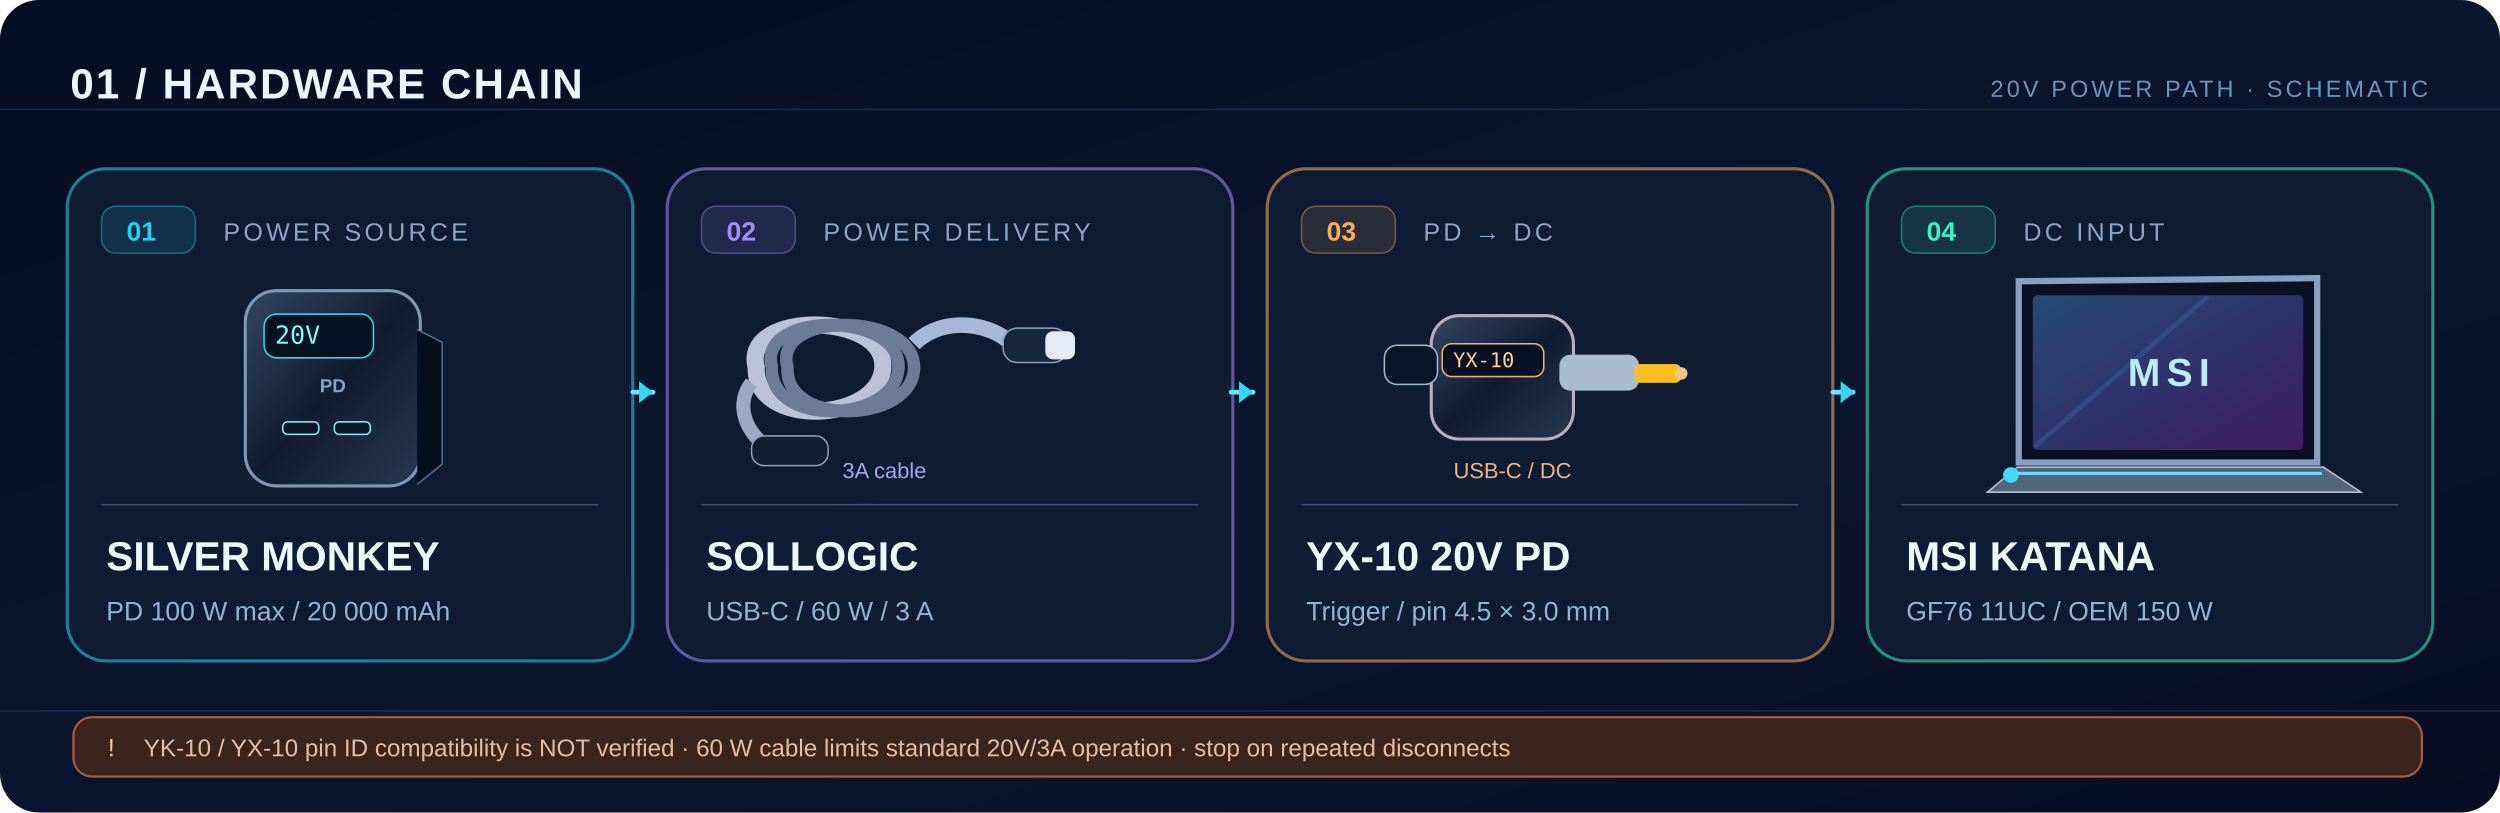
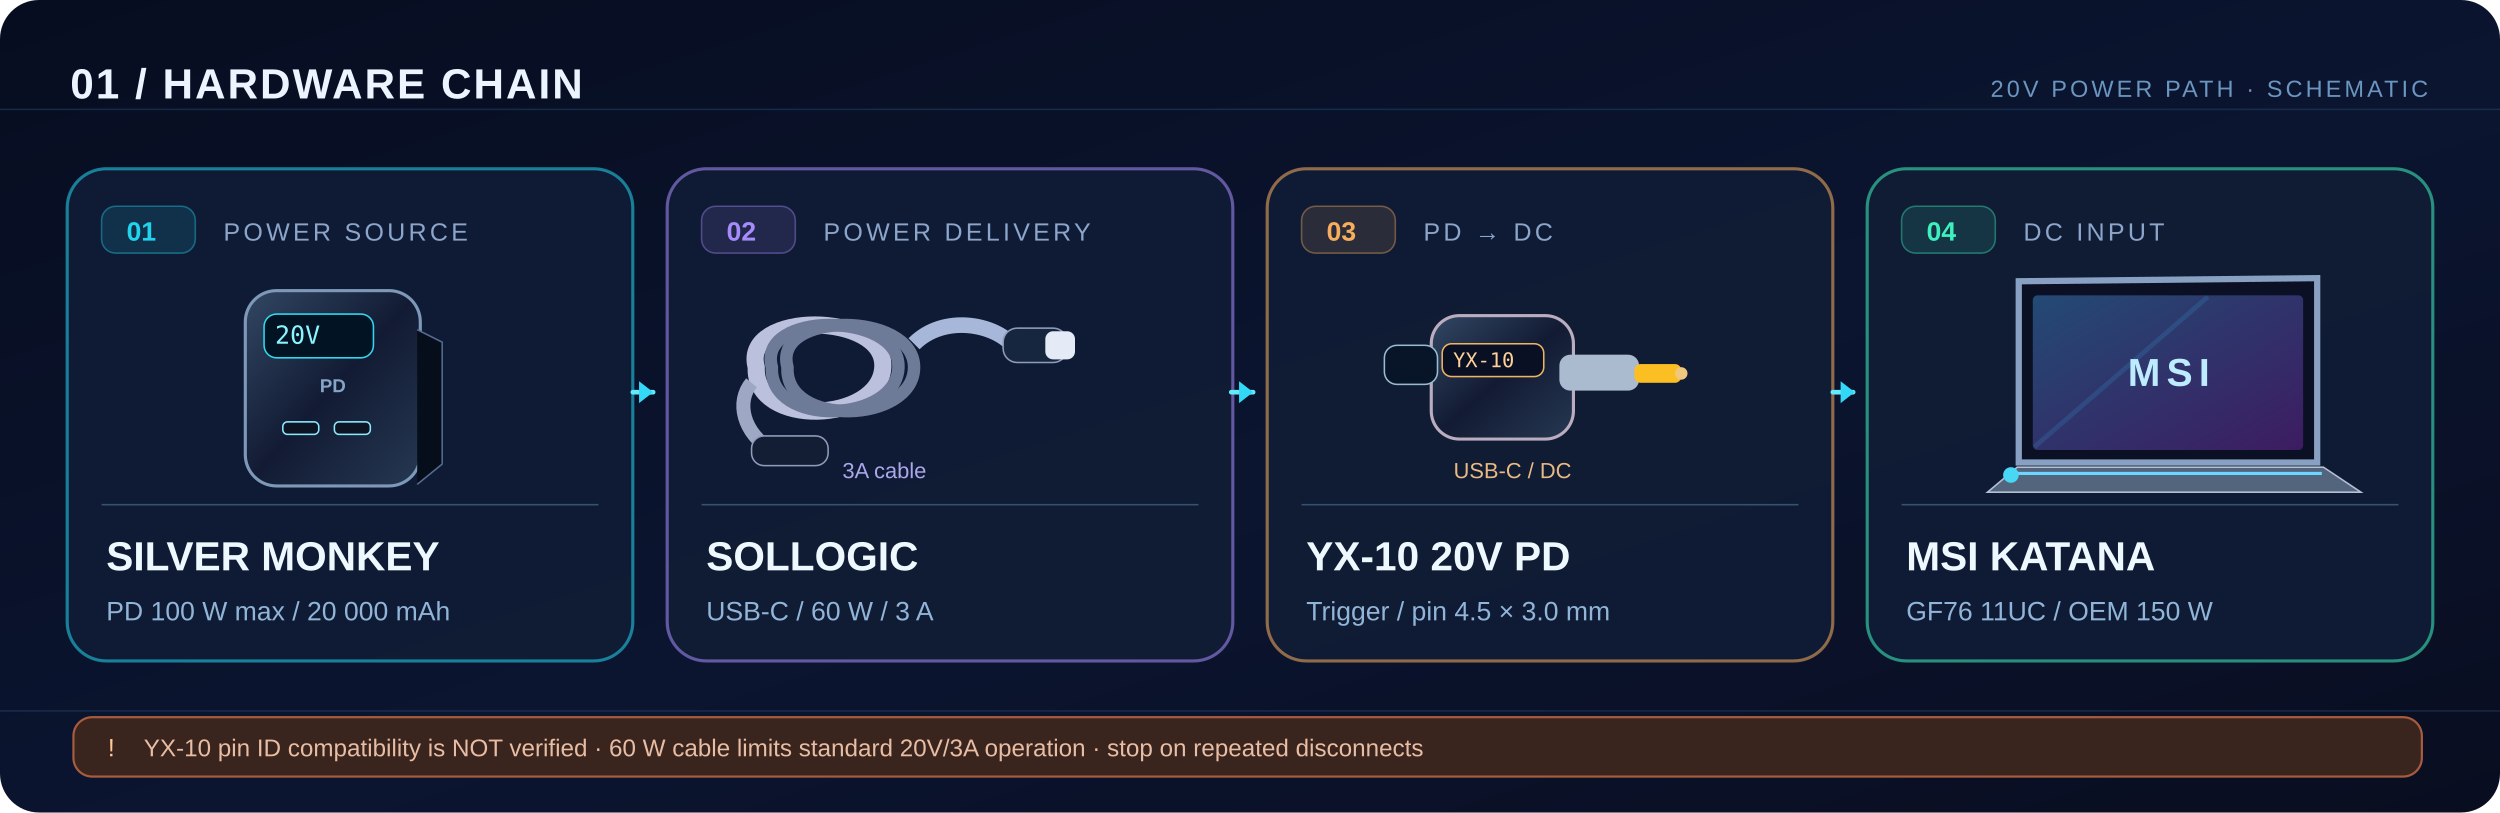
<svg xmlns="http://www.w3.org/2000/svg" width="1600" height="520" viewBox="0 0 1600 520" role="img" aria-label="Schematic hardware chain: Silver Monkey 100W, Sollogic 60W cable, YX-10 PD trigger, MSI Katana GF76">
  <defs>
    <linearGradient id="back" x1="0" y1="0" x2="1" y2="1">
      <stop stop-color="#070d20" />
      <stop offset=".55" stop-color="#0b1530" />
      <stop offset="1" stop-color="#090d20" />
    </linearGradient>
    <linearGradient id="dev" x1="0" y1="0" x2="1" y2="1">
      <stop stop-color="#324764" />
      <stop offset=".5" stop-color="#121b33" />
      <stop offset="1" stop-color="#263852" />
    </linearGradient>
    <linearGradient id="lap" x1="0" y1="0" x2="1" y2="1">
      <stop stop-color="#234a74" />
      <stop offset="1" stop-color="#3d1c62" />
    </linearGradient>
    <filter id="glow">
      <feGaussianBlur stdDeviation="6" />
    </filter>
  </defs>
  <rect width="1600" height="520" rx="25" fill="url(#back)" />
  <path d="M0 70H1600 M0 455H1600" stroke="#28547d" opacity=".38" />
  <text x="45" y="63" font-size="27" font-family="Arial,sans-serif" letter-spacing="1.3" font-weight="800" fill="#eaf5ff">01 / HARDWARE CHAIN</text>
  <text x="1554" y="62" text-anchor="end" font-size="15" font-family="Arial,sans-serif" letter-spacing="2" fill="#6b96c1">20V POWER PATH · SCHEMATIC</text>
  <g>
    <rect x="43" y="108" width="362" height="315" rx="25" fill="#101c35" fill-opacity=".95" stroke="#22d3ee" stroke-opacity=".56" stroke-width="2" />
    <rect x="65" y="132" width="60" height="30" rx="9" fill="#22d3ee" fill-opacity=".12" stroke="#22d3ee" stroke-opacity=".4" />
    <text x="81" y="154" font-family="Arial,sans-serif" font-weight="700" font-size="17" fill="#22d3ee">01</text>
    <text x="143" y="154" font-family="Arial,sans-serif" letter-spacing="2.1" font-size="16" fill="#8ba5cb">POWER SOURCE</text>
    <path d="M65 323H383" stroke="#355273" stroke-width="1" />
    <text x="68" y="365" font-family="Arial,sans-serif" font-size="26" font-weight="800" fill="#edf8ff">SILVER MONKEY</text>
    <text x="68" y="397" font-family="Arial,sans-serif" font-size="17" fill="#91b5d8">PD 100 W max / 20 000 mAh</text>
  </g>
  <g>
    <rect x="427" y="108" width="362" height="315" rx="25" fill="#101c35" fill-opacity=".95" stroke="#a78bfa" stroke-opacity=".56" stroke-width="2" />
    <rect x="449" y="132" width="60" height="30" rx="9" fill="#a78bfa" fill-opacity=".12" stroke="#a78bfa" stroke-opacity=".4" />
    <text x="465" y="154" font-family="Arial,sans-serif" font-weight="700" font-size="17" fill="#a78bfa">02</text>
    <text x="527" y="154" font-family="Arial,sans-serif" letter-spacing="2.1" font-size="16" fill="#8ba5cb">POWER DELIVERY</text>
    <path d="M449 323H767" stroke="#355273" stroke-width="1" />
    <text x="452" y="365" font-family="Arial,sans-serif" font-size="26" font-weight="800" fill="#edf8ff">SOLLOGIC</text>
    <text x="452" y="397" font-family="Arial,sans-serif" font-size="17" fill="#91b5d8">USB-C / 60 W / 3 A</text>
  </g>
  <g>
    <rect x="811" y="108" width="362" height="315" rx="25" fill="#101c35" fill-opacity=".95" stroke="#f6ae5d" stroke-opacity=".56" stroke-width="2" />
    <rect x="833" y="132" width="60" height="30" rx="9" fill="#f6ae5d" fill-opacity=".12" stroke="#f6ae5d" stroke-opacity=".4" />
    <text x="849" y="154" font-family="Arial,sans-serif" font-weight="700" font-size="17" fill="#f6ae5d">03</text>
    <text x="911" y="154" font-family="Arial,sans-serif" letter-spacing="2.1" font-size="16" fill="#8ba5cb">PD → DC</text>
    <path d="M833 323H1151" stroke="#355273" stroke-width="1" />
    <text x="836" y="365" font-family="Arial,sans-serif" font-size="26" font-weight="800" fill="#edf8ff">YX-10 20V PD</text>
    <text x="836" y="397" font-family="Arial,sans-serif" font-size="17" fill="#91b5d8">Trigger / pin 4.5 × 3.0 mm</text>
  </g>
  <g>
    <rect x="1195" y="108" width="362" height="315" rx="25" fill="#101c35" fill-opacity=".95" stroke="#3ef0bd" stroke-opacity=".56" stroke-width="2" />
    <rect x="1217" y="132" width="60" height="30" rx="9" fill="#3ef0bd" fill-opacity=".12" stroke="#3ef0bd" stroke-opacity=".4" />
    <text x="1233" y="154" font-family="Arial,sans-serif" font-weight="700" font-size="17" fill="#3ef0bd">04</text>
    <text x="1295" y="154" font-family="Arial,sans-serif" letter-spacing="2.1" font-size="16" fill="#8ba5cb">DC INPUT</text>
    <path d="M1217 323H1535" stroke="#355273" stroke-width="1" />
    <text x="1220" y="365" font-family="Arial,sans-serif" font-size="26" font-weight="800" fill="#edf8ff">MSI KATANA</text>
    <text x="1220" y="397" font-family="Arial,sans-serif" font-size="17" fill="#91b5d8">GF76 11UC / OEM 150 W</text>
  </g>
  <g>
    <rect x="157" y="186" width="112" height="125" rx="20" fill="url(#dev)" stroke="#7e98b8" stroke-width="2" />
    <rect x="169" y="201" width="70" height="28" rx="8" fill="#021323" stroke="#31d7ef" />
    <text x="176" y="220" font-size="16" font-family="monospace" fill="#8af5ff">20V</text>
    <rect x="181" y="270" width="23" height="8" rx="3" fill="#0d1424" stroke="#8be9ff" />
    <rect x="214" y="270" width="23" height="8" rx="3" fill="#0d1424" stroke="#8be9ff" />
    <text x="213" y="251" font-family="Arial,sans-serif" font-weight="700" font-size="12" fill="#84a5c8" text-anchor="middle">PD</text>
    <path d="M267 211l16 8v78l-16 13" fill="#060d1b" stroke="#536c91" />
  </g>
  <g>
    <path d="M484 235 C474 199 567 199 565 235 S482 274 484 235" fill="none" stroke="#bbc0dc" stroke-width="11" stroke-linecap="round" />
    <path d="M494 235 C484 199 576 199 575 235 S492 274 494 235" fill="none" stroke="#6d7a98" stroke-width="8" stroke-linecap="round" />
    <path d="M504 235 C494 199 585 199 585 235 S502 274 504 235" fill="none" stroke="#6d7a98" stroke-width="8" stroke-linecap="round" />
    <path d="M481 245C471 257 475 277 495 289" fill="none" stroke="#9ea8c5" stroke-width="9" />
    <path d="M585 220C604 201 637 207 649 222" fill="none" stroke="#a7b7da" stroke-width="10" />
    <rect x="481" y="279" width="49" height="19" rx="8" fill="#131d33" stroke="#8f9bb8" />
    <rect x="642" y="210" width="41" height="22" rx="9" fill="#15263e" stroke="#8f9bb8" />
    <rect x="669" y="212" width="19" height="18" rx="5" fill="#e4ebf7" />
    <text x="566" y="306" text-anchor="middle" fill="#aba7eb" font-size="14" font-family="Arial,sans-serif">3A cable</text>
  </g>
  <g>
    <rect x="916" y="202" width="91" height="79" rx="18" fill="url(#dev)" stroke="#baadc0" stroke-width="2" />
    <rect x="923" y="220" width="65" height="21" rx="6" fill="#0a1024" stroke="#efb463" />
    <text x="930" y="235" fill="#ffd198" font-family="monospace" font-size="13">YX-10</text>
    <rect x="998" y="227" width="51" height="23" rx="7" fill="#aabbd0" />
    <rect x="1046" y="233" width="30" height="12" rx="4" fill="#fbbf24" />
    <circle cx="1076" cy="239" r="4" fill="#efc77f" />
    <rect x="886" y="221" width="34" height="25" rx="8" fill="#081428" stroke="#99bbcd" />
    <text x="968" y="306" text-anchor="middle" fill="#ebba82" font-size="14" font-family="Arial,sans-serif">USB-C / DC</text>
  </g>
  <g>
    <path d="M1292 180L1483 178L1483 296L1292 296Z" rx="10" fill="#0b1025" stroke="#88a1c2" stroke-width="4" />
    <rect x="1301" y="189" width="173" height="99" rx="3" fill="url(#lap)" />
    <path d="M1302 286L1413 190" stroke="#38bdf8" stroke-width="3" opacity=".15" />
    <text x="1388" y="247" text-anchor="middle" fill="#bdecff" font-weight="800" font-size="25" letter-spacing="4" font-family="Arial,sans-serif">MSI</text>
    <path d="M1291 299L1487 299L1511 315L1272 315Z" fill="#53647d" stroke="#b4c1d3" />
    <path d="M1291 303H1486" stroke="#6dd5ff" stroke-width="2" />
    <circle cx="1287" cy="304" r="5" fill="#48d7f4" />
  </g>
  <g fill="none" stroke-linecap="round">
    <path d="M408 251H420 M792 251H805 M1176 251H1188" stroke="#2be5f4" stroke-width="12" filter="url(#glow)" opacity=".55" />
    <path d="M405 251H418 M788 251H802 M1173 251H1186" stroke="#64eafa" stroke-width="3" />
  </g>
  <g fill="#34d8f7">
    <path d="M409 244l9 7-9 7z" />
    <path d="M793 244l9 7-9 7z" />
    <path d="M1178 244l9 7-9 7z" />
  </g>
  <rect x="47" y="459" width="1503" height="38" rx="12" fill="#39251e" stroke="#a85c3e" stroke-width="1.4" />
  <text x="69" y="484" fill="#ffc99b" font-size="16" font-family="Arial,sans-serif">!</text>
-   <text x="92" y="484" fill="#e9bda3" font-size="15.5" font-family="Arial,sans-serif">YK-10 / YX-10 pin ID compatibility is NOT verified · 60 W cable limits standard 20V/3A operation · stop on repeated disconnects</text>
+   <text x="92" y="484" fill="#e9bda3" font-size="15.5" font-family="Arial,sans-serif">YX-10 pin ID compatibility is NOT verified · 60 W cable limits standard 20V/3A operation · stop on repeated disconnects</text>
</svg>
